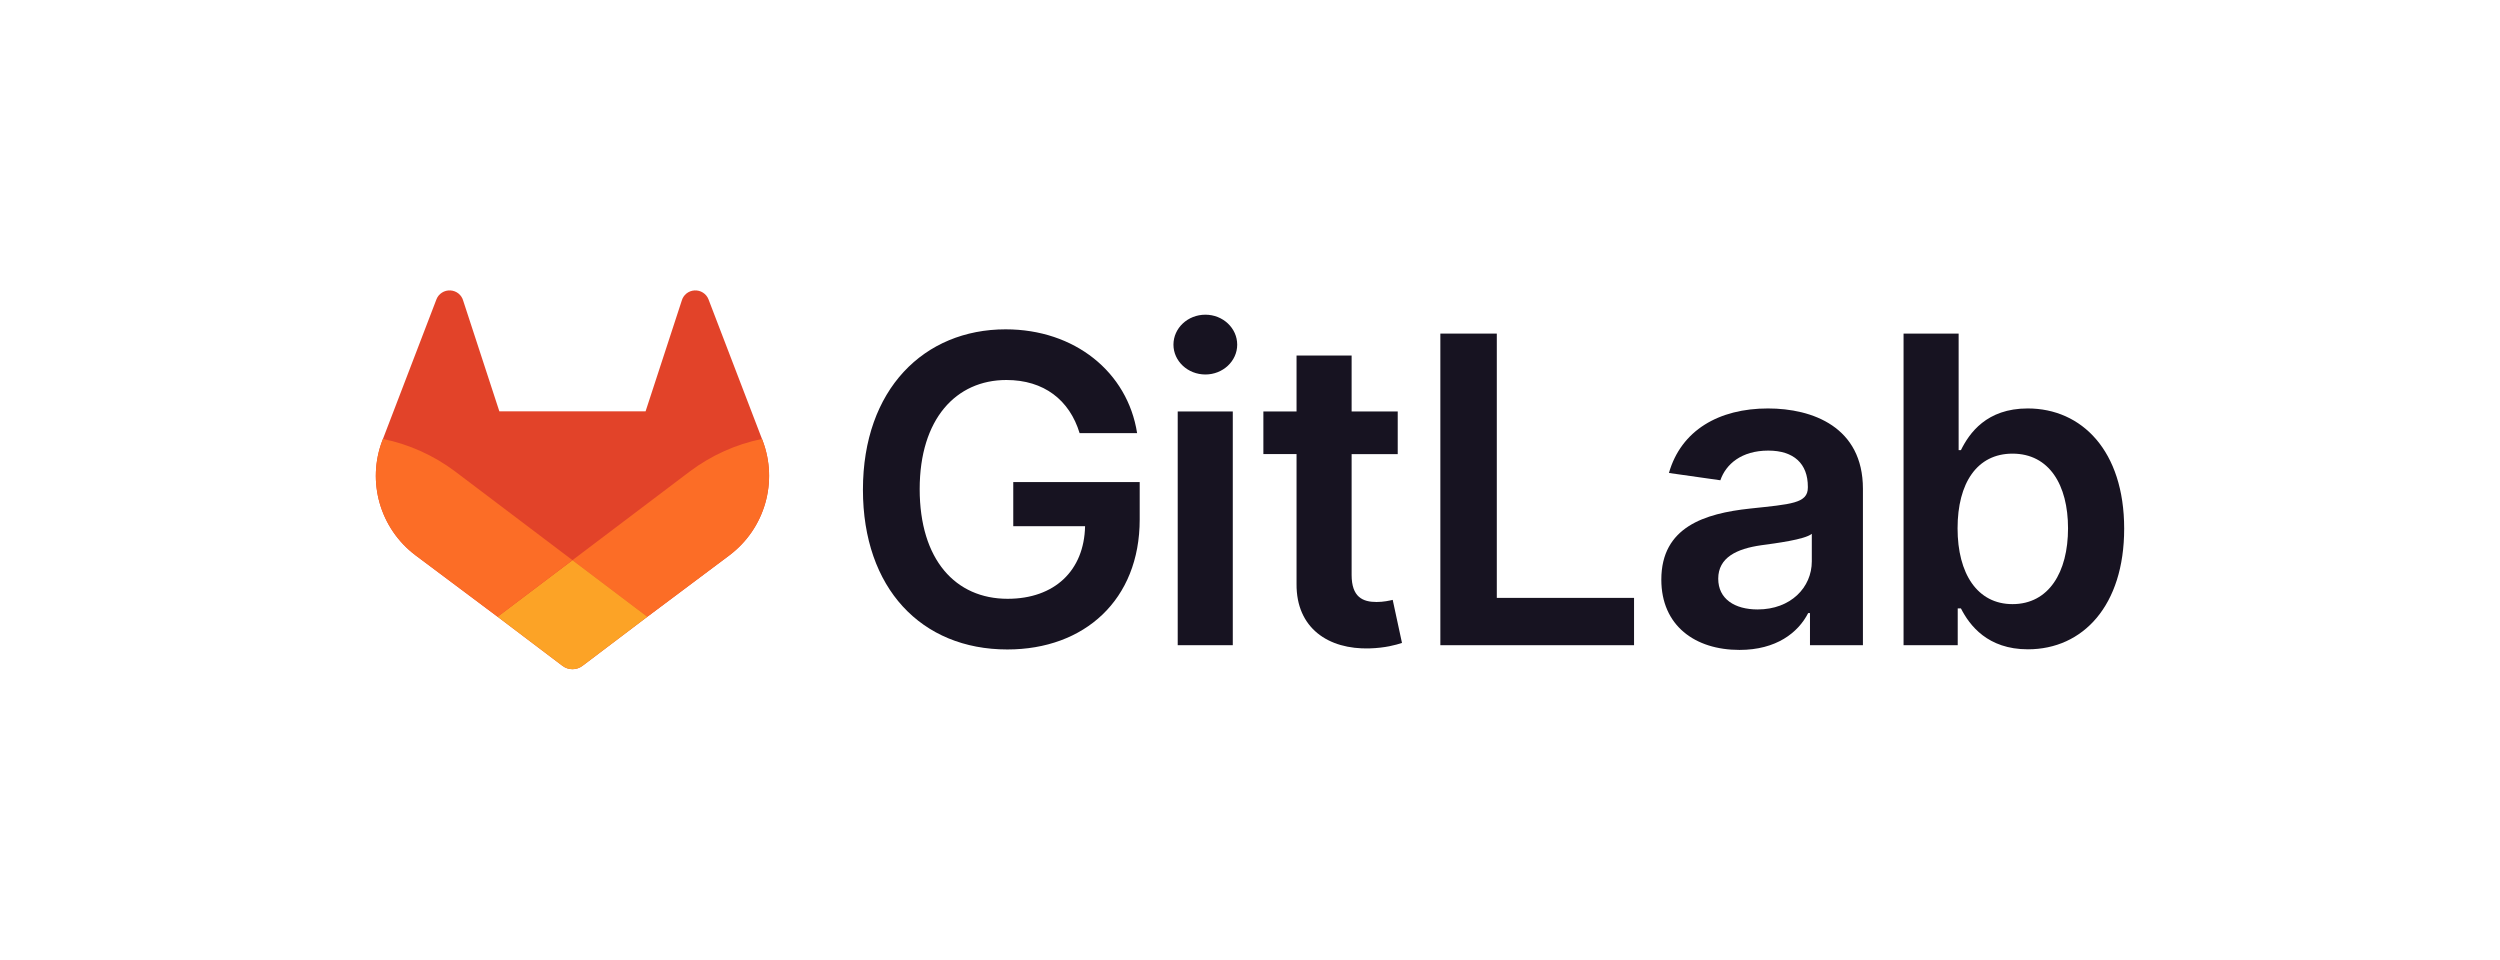
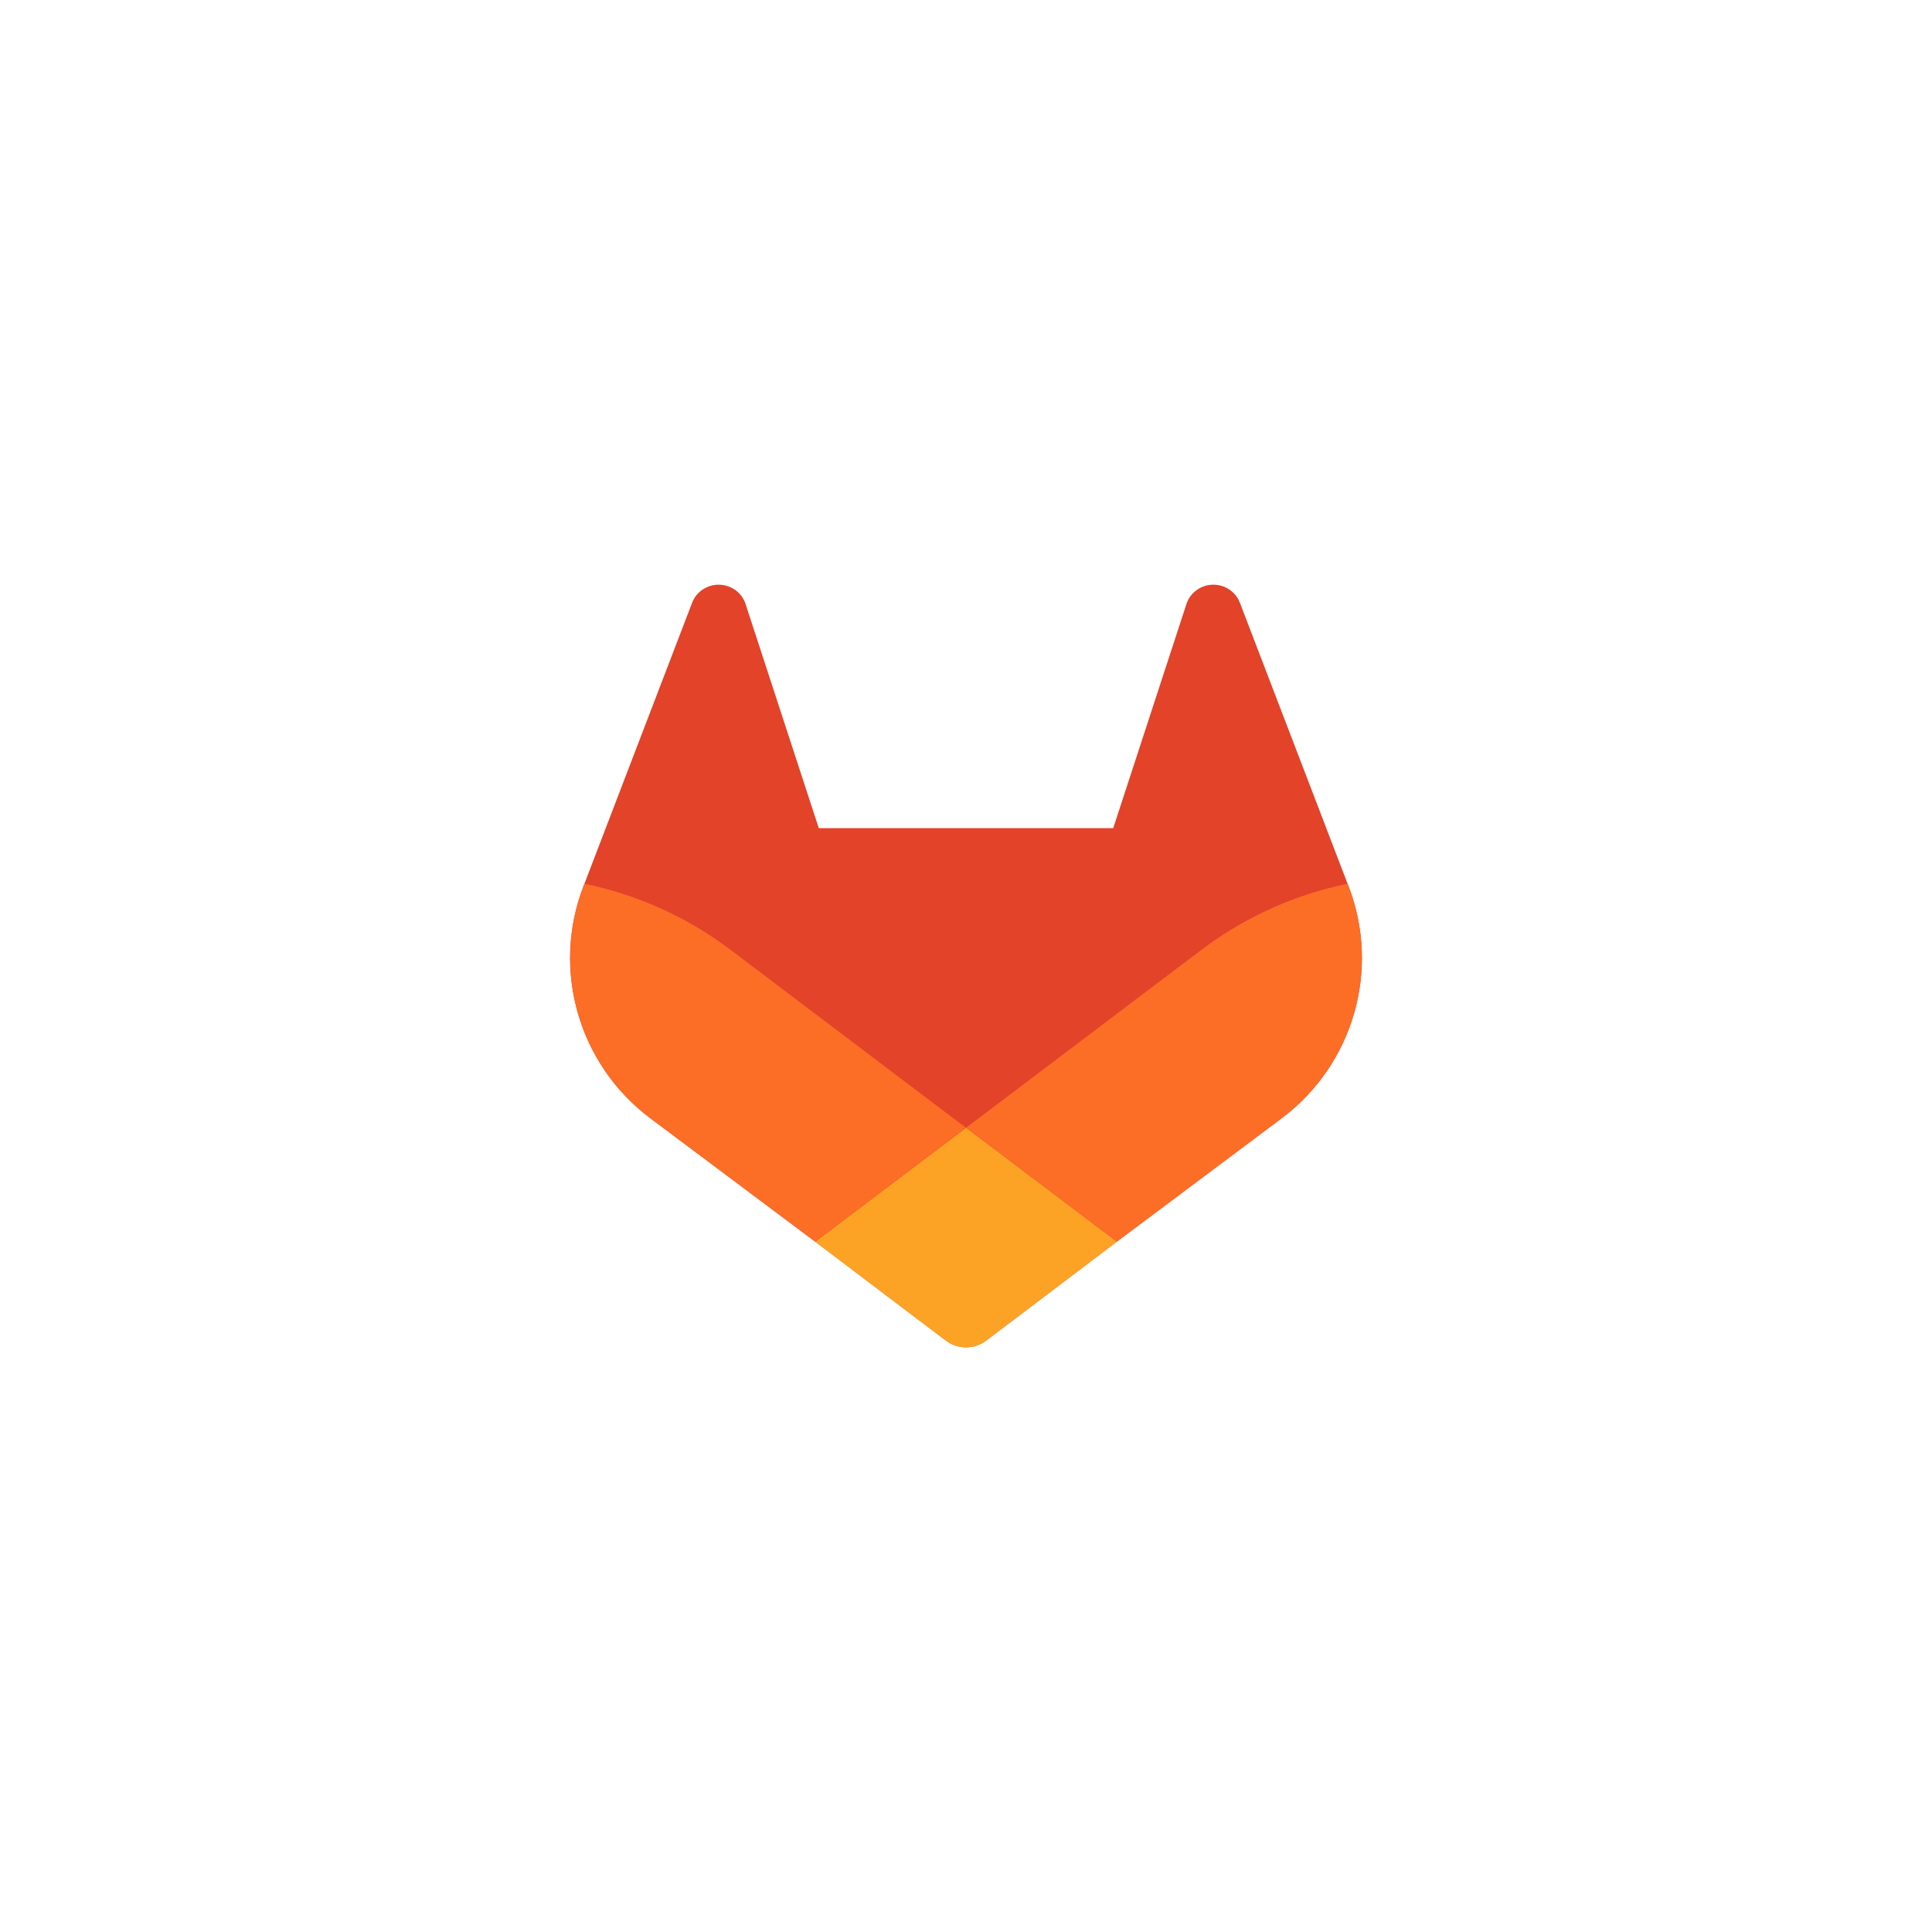
- <svg xmlns="http://www.w3.org/2000/svg" id="LOGO" width="990" height="380" viewBox="0 0 990 380">
+ <svg xmlns="http://www.w3.org/2000/svg" id="Layer_1" data-name="Layer 1" width="380" height="380" viewBox="0 0 380 380">
  <defs>
    <style>
      .cls-1 {
        fill: #fca326;
      }

      .cls-2 {
        fill: #fc6d26;
      }

      .cls-3 {
        fill: #e24329;
      }
- 
-       .cls-4 {
-         fill: #171321;
-       }
    </style>
  </defs>
-   <g>
-     <path class="cls-4" d="M427.521,171.508h22.775c-3.796-24.221-24.764-41.092-52.058-41.092-32.295,0-56.517,23.74-56.517,63.506,0,39.044,23.137,63.266,57.18,63.266,30.548,0,52.42-19.643,52.42-51.456v-14.822h-50.07v17.473h28.439c-.361,17.594-12.111,28.74-30.669,28.74-20.667,0-34.826-15.485-34.826-43.442,0-27.776,14.4-43.201,34.344-43.201,14.882,0,25.005,7.953,28.981,21.028Z" />
-     <path class="cls-4" d="M466.374,255.5h21.811v-92.548h-21.811v92.548ZM477.34,148.297c6.929,0,12.592-5.302,12.592-11.809,0-6.568-5.663-11.87-12.592-11.87-6.989,0-12.653,5.302-12.653,11.87,0,6.507,5.664,11.809,12.653,11.809Z" />
-     <path class="cls-4" d="M553.499,162.952h-18.257v-22.173h-21.811v22.173h-13.135v16.871h13.135v51.456c-.12,17.413,12.533,25.969,28.921,25.487,6.206-.181,10.484-1.386,12.834-2.169l-3.674-17.051c-1.205.301-3.676.843-6.388.843-5.482,0-9.882-1.928-9.882-10.725v-47.84h18.257v-16.871Z" />
-     <path class="cls-4" d="M570.38,255.5h76.702v-18.739h-54.347v-104.659h-22.354v123.397Z" />
-     <path class="cls-4" d="M688.855,257.368c14.521,0,23.197-6.809,27.173-14.581h.723v12.713h20.968v-61.94c0-24.463-19.944-31.813-37.598-31.813-19.462,0-34.405,8.676-39.225,25.547l20.366,2.892c2.169-6.327,8.314-11.749,18.979-11.749,10.123,0,15.667,5.182,15.667,14.28v.361c0,6.266-6.568,6.568-22.896,8.315-17.956,1.928-35.127,7.291-35.127,28.138,0,18.196,13.316,27.837,30.97,27.837ZM696.025,241.341c-9.098,0-15.606-4.157-15.606-12.171,0-8.375,7.292-11.87,17.052-13.256,5.724-.783,17.172-2.229,20.003-4.519v10.906c0,10.303-8.315,19.04-21.45,19.04Z" />
-     <path class="cls-4" d="M753.809,255.5h21.449v-14.581h1.265c3.435,6.748,10.605,16.207,26.512,16.207,21.811,0,38.139-17.292,38.139-47.78,0-30.849-16.81-47.6-38.2-47.6-16.328,0-23.136,9.821-26.451,16.509h-.903v-46.153h-21.811v123.397ZM775.198,209.226c0-17.955,7.713-29.584,21.75-29.584,14.521,0,21.993,12.352,21.993,29.584,0,17.353-7.592,30.006-21.993,30.006-13.918,0-21.75-12.051-21.75-30.006Z" />
-   </g>
-   <g>
-     <path class="cls-3" d="M301.959,174.372l-.213-.558-21.199-55.309c-.424-1.084-1.185-1.996-2.177-2.627-.988-.634-2.147-.933-3.323-.87-1.169.062-2.292.489-3.208,1.218-.91.736-1.566,1.73-1.875,2.853l-14.313,43.807h-57.91l-14.313-43.807c-.309-1.123-.965-2.118-1.875-2.853-.916-.729-2.039-1.156-3.208-1.218-1.175-.062-2.335.236-3.323.87-.992.63-1.753,1.543-2.177,2.627l-21.199,55.312-.213.555c-6.282,16.385-.929,34.908,13.059,45.488.026.016.049.036.076.056l.187.141,32.291,24.174,15.972,12.09,9.72,7.349c2.341,1.773,5.579,1.773,7.92,0l9.719-7.349,15.968-12.09,32.481-24.315c.03-.023.056-.043.085-.066,13.978-10.58,19.327-29.096,13.049-45.478Z" />
-     <path class="cls-2" d="M301.959,174.372l-.213-.558c-10.517,2.161-20.204,6.61-28.498,12.816-.135.099-25.205,19.058-46.552,35.197,15.85,11.985,29.648,22.404,29.648,22.404l32.481-24.315c.03-.023.056-.043.085-.066,13.978-10.58,19.327-29.096,13.049-45.478Z" />
-     <path class="cls-1" d="M197.045,244.231l15.972,12.09,9.72,7.349c2.341,1.773,5.579,1.773,7.92,0l9.719-7.349,15.968-12.09s-13.798-10.419-29.648-22.404c-15.853,11.985-29.651,22.404-29.651,22.404Z" />
-     <path class="cls-2" d="M180.141,186.63c-8.291-6.203-17.974-10.655-28.495-12.813l-.213.555c-6.282,16.385-.929,34.908,13.059,45.488.026.016.049.036.076.056l.187.141,32.291,24.174s13.798-10.419,29.651-22.404c-21.347-16.139-46.42-35.098-46.555-35.197Z" />
-   </g>
+   <path class="cls-3" d="M265.264,174.372l-.213-.558-21.199-55.309c-.424-1.084-1.185-1.996-2.177-2.627-.988-.634-2.147-.933-3.323-.87-1.169.062-2.292.489-3.208,1.218-.91.736-1.566,1.73-1.875,2.853l-14.313,43.807h-57.91l-14.313-43.807c-.309-1.123-.965-2.118-1.875-2.853-.916-.729-2.039-1.156-3.208-1.218-1.175-.062-2.335.236-3.323.87-.992.63-1.753,1.543-2.177,2.627l-21.199,55.312-.213.555c-6.282,16.385-.929,34.908,13.059,45.488.026.016.049.036.076.056l.187.141,32.291,24.174,15.972,12.09,9.72,7.349c2.341,1.773,5.579,1.773,7.92,0l9.719-7.349,15.968-12.09,32.481-24.315c.03-.023.056-.043.085-.066,13.978-10.58,19.327-29.096,13.049-45.478Z" />
+   <path class="cls-2" d="M265.264,174.372l-.213-.558c-10.517,2.161-20.204,6.61-28.498,12.816-.135.099-25.205,19.058-46.552,35.197,15.85,11.985,29.648,22.404,29.648,22.404l32.481-24.315c.03-.023.056-.043.085-.066,13.978-10.58,19.327-29.096,13.049-45.478Z" />
+   <path class="cls-1" d="M160.35,244.231l15.972,12.09,9.72,7.349c2.341,1.773,5.579,1.773,7.92,0l9.719-7.349,15.968-12.09s-13.798-10.419-29.648-22.404c-15.853,11.985-29.651,22.404-29.651,22.404Z" />
+   <path class="cls-2" d="M143.446,186.63c-8.291-6.203-17.974-10.655-28.495-12.813l-.213.555c-6.282,16.385-.929,34.908,13.059,45.488.026.016.049.036.076.056l.187.141,32.291,24.174s13.798-10.419,29.651-22.404c-21.347-16.139-46.42-35.098-46.555-35.197Z" />
</svg>
